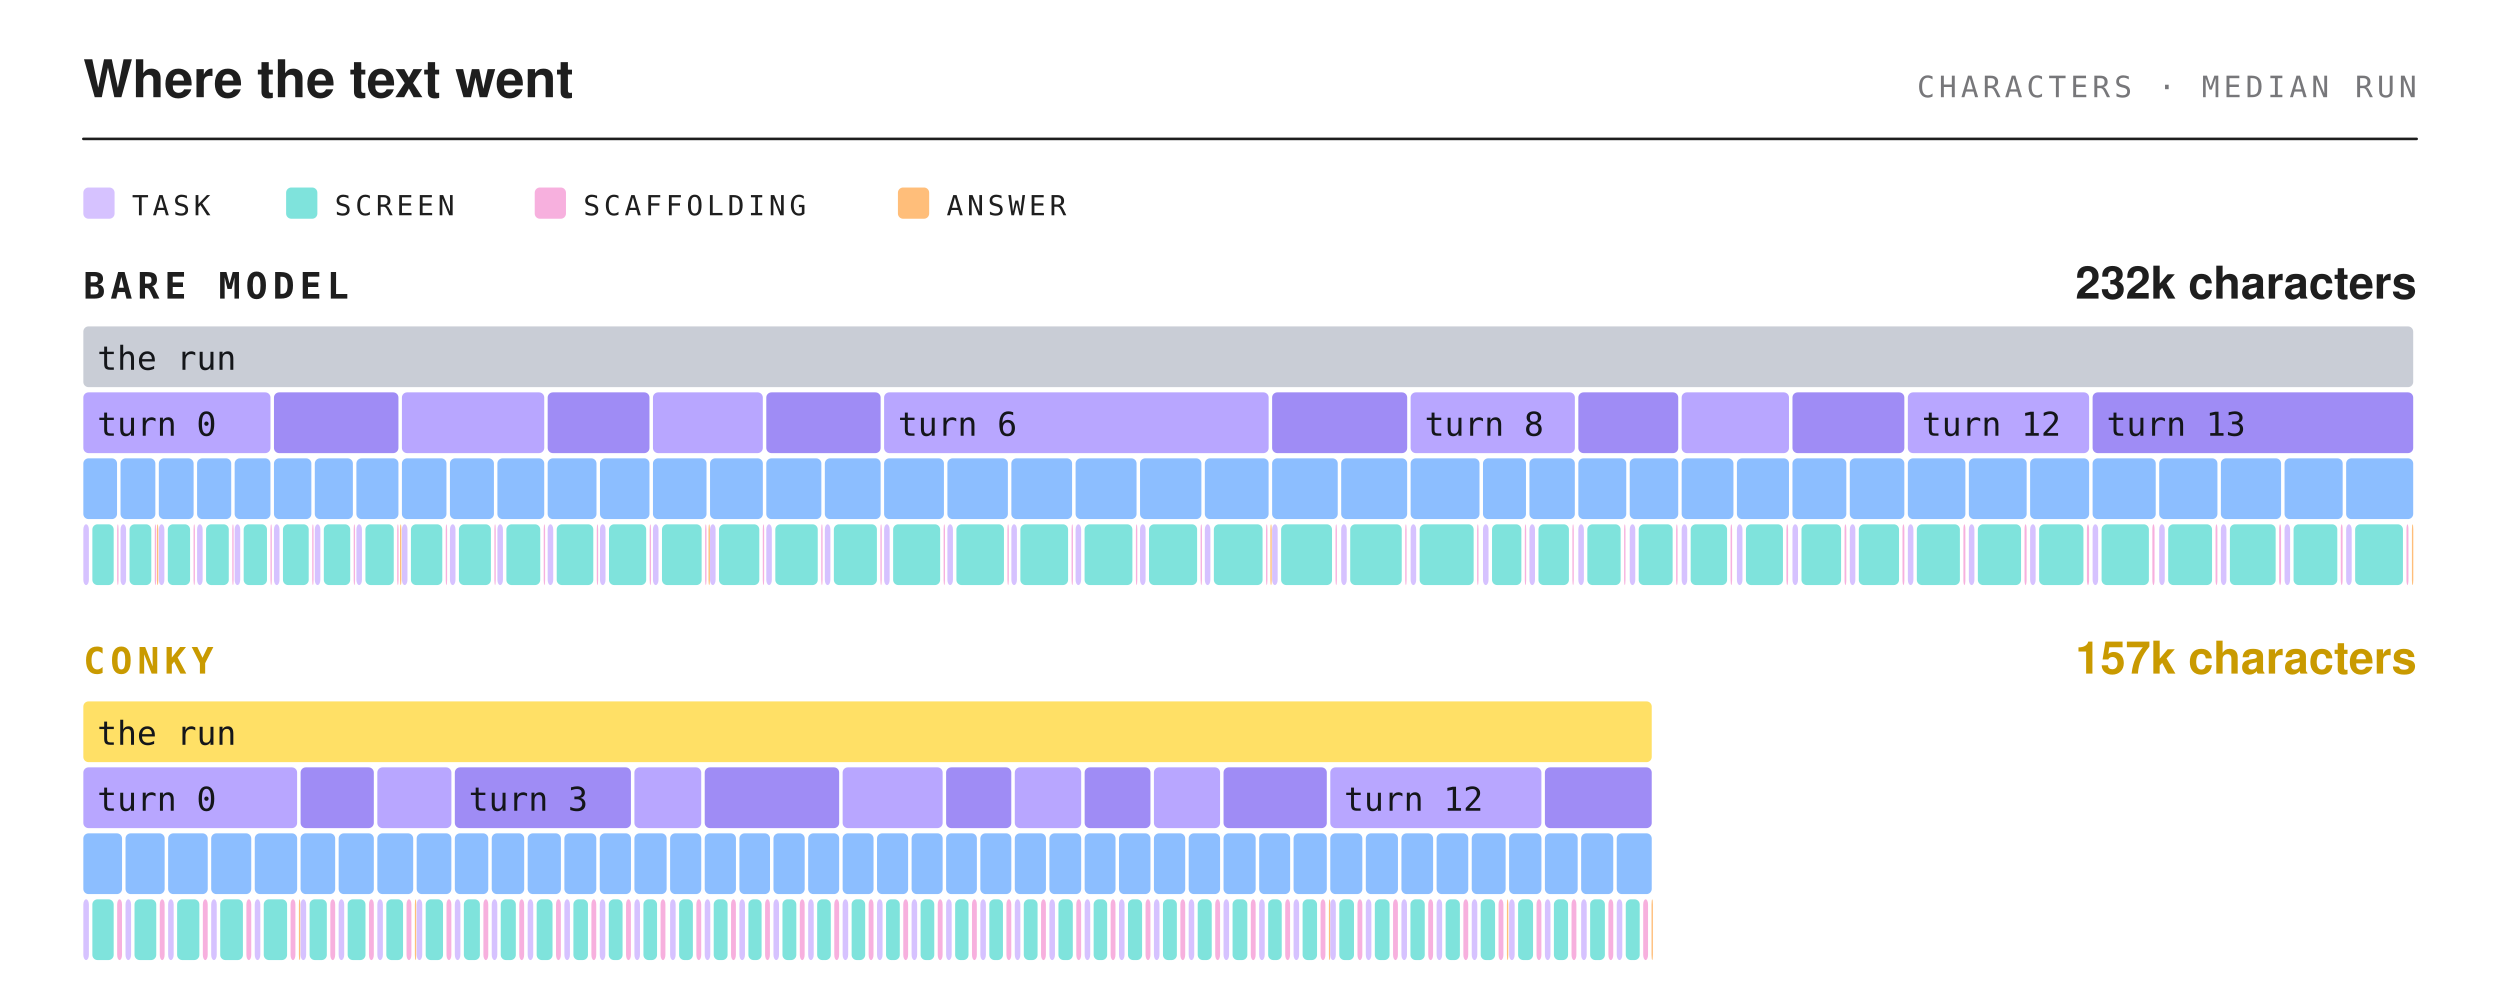
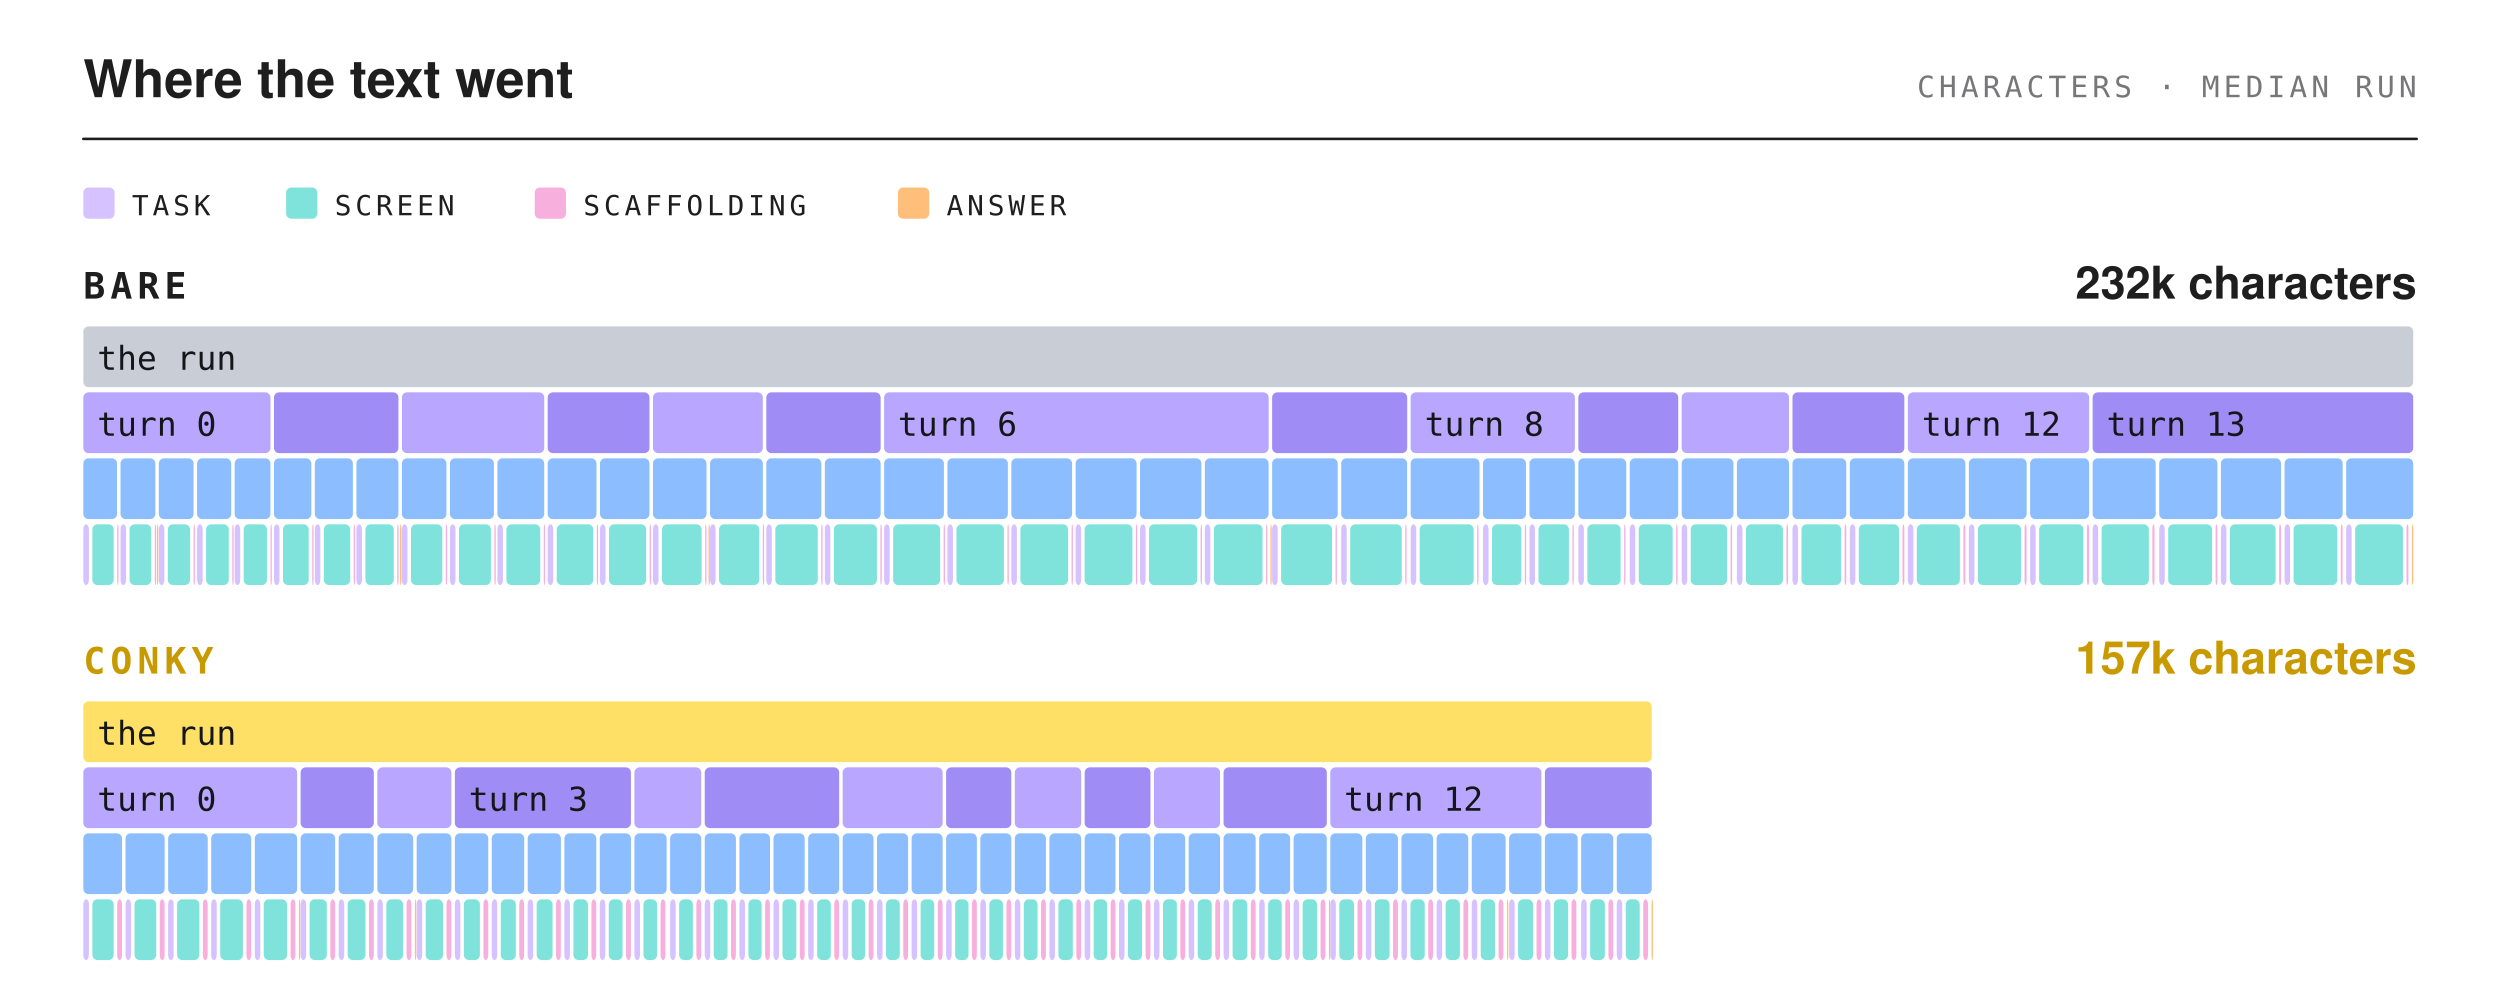
<svg xmlns="http://www.w3.org/2000/svg" width="720" height="290" viewBox="0 0 720 290" role="img" aria-label="Flame graphs of the text each harness sent: run, turn, call, source.">
  <defs>
    <pattern id="dots" width="4" height="4" patternUnits="userSpaceOnUse">
      <path d="M0 0h1v1h-1z" fill="#1E1E1E" shape-rendering="crispEdges" />
    </pattern>
    <pattern id="dense" width="4" height="4" patternUnits="userSpaceOnUse">
      <path d="M0 0h1v1h-1zM2 2h1v1h-1z" fill="#1E1E1E" shape-rendering="crispEdges" />
    </pattern>
    <pattern id="dense-accent" width="4" height="4" patternUnits="userSpaceOnUse">
      <path d="M0 0h1v1h-1zM2 2h1v1h-1z" fill="#C99A00" shape-rendering="crispEdges" />
    </pattern>
  </defs>
  <text x="24.0" y="28.0" font-family="-apple-system, BlinkMacSystemFont, 'Segoe UI', Helvetica, Arial, sans-serif" font-size="15" font-weight="bold" text-anchor="start" fill="#1E1E1E">Where the text went</text>
  <text x="696.0" y="28.0" font-family="ui-monospace, SFMono-Regular, Menlo, Consolas, monospace" font-size="8.5" font-weight="normal" text-anchor="end" fill="#77777A" letter-spacing="0.14em">CHARACTERS · MEDIAN RUN</text>
  <line x1="24.0" y1="40.0" x2="696.0" y2="40.0" stroke="#1E1E1E" stroke-width="0.75" stroke-linecap="round" />
  <rect x="24.0" y="54.0" width="9" height="9" rx="1.5" fill="#D6C2FF" />
  <text x="38.0" y="62.0" font-family="ui-monospace, SFMono-Regular, Menlo, Consolas, monospace" font-size="8" font-weight="normal" text-anchor="start" fill="#1E1E1E" letter-spacing="0.14em">TASK</text>
  <rect x="82.4" y="54.0" width="9" height="9" rx="1.5" fill="#7FE3DC" />
  <text x="96.4" y="62.0" font-family="ui-monospace, SFMono-Regular, Menlo, Consolas, monospace" font-size="8" font-weight="normal" text-anchor="start" fill="#1E1E1E" letter-spacing="0.14em">SCREEN</text>
  <rect x="154.0" y="54.0" width="9" height="9" rx="1.5" fill="#F7B0DE" />
  <text x="168.0" y="62.0" font-family="ui-monospace, SFMono-Regular, Menlo, Consolas, monospace" font-size="8" font-weight="normal" text-anchor="start" fill="#1E1E1E" letter-spacing="0.14em">SCAFFOLDING</text>
  <rect x="258.6" y="54.0" width="9" height="9" rx="1.5" fill="#FFBE7A" />
  <text x="272.6" y="62.0" font-family="ui-monospace, SFMono-Regular, Menlo, Consolas, monospace" font-size="8" font-weight="normal" text-anchor="start" fill="#1E1E1E" letter-spacing="0.14em">ANSWER</text>
-   <text x="24.0" y="86.0" font-family="ui-monospace, SFMono-Regular, Menlo, Consolas, monospace" font-size="10.5" font-weight="bold" text-anchor="start" fill="#1E1E1E" letter-spacing="0.14em">BARE MODEL</text>
+   <text x="24.0" y="86.0" font-family="ui-monospace, SFMono-Regular, Menlo, Consolas, monospace" font-size="10.5" font-weight="bold" text-anchor="start" fill="#1E1E1E" letter-spacing="0.14em">BARE</text>
  <text x="696.0" y="86.0" font-family="-apple-system, BlinkMacSystemFont, 'Segoe UI', Helvetica, Arial, sans-serif" font-size="13" font-weight="bold" text-anchor="end" fill="#1E1E1E">232k characters</text>
  <rect x="24.00" y="94.0" width="671.00" height="17.5" rx="1.5" fill="#C9CDD6" />
  <text x="28.0" y="106.5" font-family="ui-monospace, SFMono-Regular, Menlo, Consolas, monospace" font-size="9.5" fill="#14161A">the run</text>
  <rect x="24.00" y="113.0" width="53.90" height="17.5" rx="1.5" fill="#B8A6FF" />
  <text x="28.0" y="125.5" font-family="ui-monospace, SFMono-Regular, Menlo, Consolas, monospace" font-size="9.5" fill="#14161A">turn 0</text>
  <rect x="24.00" y="132.0" width="9.71" height="17.5" rx="1.5" fill="#8CBEFF" />
  <rect x="24.00" y="151.0" width="1.60" height="17.5" rx="1.5" fill="#D6C2FF" />
  <rect x="26.60" y="151.0" width="6.14" height="17.5" rx="1.5" fill="#7FE3DC" />
  <rect x="33.74" y="151.0" width="0.40" height="17.5" rx="1.5" fill="#F7B0DE" />
  <rect x="34.71" y="132.0" width="10.03" height="17.5" rx="1.5" fill="#8CBEFF" />
  <rect x="34.71" y="151.0" width="1.60" height="17.5" rx="1.5" fill="#D6C2FF" />
  <rect x="37.31" y="151.0" width="6.26" height="17.5" rx="1.5" fill="#7FE3DC" />
  <rect x="44.57" y="151.0" width="0.40" height="17.5" rx="1.5" fill="#F7B0DE" />
  <rect x="45.19" y="151.0" width="0.40" height="17.5" rx="1.5" fill="#FFBE7A" />
  <rect x="45.74" y="132.0" width="10.02" height="17.5" rx="1.5" fill="#8CBEFF" />
  <rect x="45.74" y="151.0" width="1.60" height="17.5" rx="1.5" fill="#D6C2FF" />
  <rect x="48.33" y="151.0" width="6.41" height="17.5" rx="1.5" fill="#7FE3DC" />
  <rect x="55.74" y="151.0" width="0.40" height="17.5" rx="1.5" fill="#F7B0DE" />
  <rect x="56.76" y="132.0" width="9.83" height="17.5" rx="1.5" fill="#8CBEFF" />
  <rect x="56.76" y="151.0" width="1.60" height="17.5" rx="1.5" fill="#D6C2FF" />
  <rect x="59.35" y="151.0" width="6.54" height="17.5" rx="1.5" fill="#7FE3DC" />
  <rect x="66.89" y="151.0" width="0.40" height="17.5" rx="1.5" fill="#F7B0DE" />
  <rect x="67.58" y="132.0" width="10.31" height="17.5" rx="1.5" fill="#8CBEFF" />
  <rect x="67.58" y="151.0" width="1.60" height="17.5" rx="1.5" fill="#D6C2FF" />
  <rect x="70.18" y="151.0" width="6.71" height="17.5" rx="1.5" fill="#7FE3DC" />
  <rect x="77.89" y="151.0" width="0.40" height="17.5" rx="1.5" fill="#F7B0DE" />
  <rect x="78.90" y="113.0" width="35.85" height="17.5" rx="1.5" fill="#9F8CF5" />
  <rect x="78.90" y="132.0" width="10.77" height="17.5" rx="1.5" fill="#8CBEFF" />
  <rect x="78.90" y="151.0" width="1.60" height="17.5" rx="1.5" fill="#D6C2FF" />
  <rect x="81.49" y="151.0" width="7.42" height="17.5" rx="1.5" fill="#7FE3DC" />
  <rect x="89.91" y="151.0" width="0.40" height="17.5" rx="1.5" fill="#F7B0DE" />
  <rect x="90.66" y="132.0" width="10.97" height="17.5" rx="1.5" fill="#8CBEFF" />
  <rect x="90.66" y="151.0" width="1.60" height="17.5" rx="1.5" fill="#D6C2FF" />
  <rect x="93.26" y="151.0" width="7.60" height="17.5" rx="1.5" fill="#7FE3DC" />
  <rect x="101.86" y="151.0" width="0.40" height="17.5" rx="1.5" fill="#F7B0DE" />
  <rect x="102.64" y="132.0" width="12.11" height="17.5" rx="1.5" fill="#8CBEFF" />
  <rect x="102.64" y="151.0" width="1.60" height="17.5" rx="1.5" fill="#D6C2FF" />
  <rect x="105.24" y="151.0" width="8.16" height="17.5" rx="1.5" fill="#7FE3DC" />
  <rect x="114.39" y="151.0" width="0.40" height="17.5" rx="1.5" fill="#F7B0DE" />
  <rect x="115.20" y="151.0" width="0.40" height="17.5" rx="1.5" fill="#FFBE7A" />
  <rect x="115.75" y="113.0" width="40.99" height="17.5" rx="1.5" fill="#B8A6FF" />
  <rect x="115.75" y="132.0" width="12.83" height="17.5" rx="1.5" fill="#8CBEFF" />
  <rect x="115.75" y="151.0" width="1.60" height="17.5" rx="1.5" fill="#D6C2FF" />
  <rect x="118.35" y="151.0" width="9.03" height="17.5" rx="1.5" fill="#7FE3DC" />
  <rect x="128.37" y="151.0" width="0.40" height="17.5" rx="1.5" fill="#F7B0DE" />
  <rect x="129.58" y="132.0" width="12.67" height="17.5" rx="1.5" fill="#8CBEFF" />
  <rect x="129.58" y="151.0" width="1.60" height="17.5" rx="1.5" fill="#D6C2FF" />
  <rect x="132.17" y="151.0" width="9.21" height="17.5" rx="1.5" fill="#7FE3DC" />
  <rect x="142.38" y="151.0" width="0.40" height="17.5" rx="1.5" fill="#F7B0DE" />
  <rect x="143.25" y="132.0" width="13.49" height="17.5" rx="1.5" fill="#8CBEFF" />
  <rect x="143.25" y="151.0" width="1.60" height="17.5" rx="1.5" fill="#D6C2FF" />
  <rect x="145.84" y="151.0" width="9.75" height="17.5" rx="1.5" fill="#7FE3DC" />
  <rect x="156.59" y="151.0" width="0.40" height="17.5" rx="1.5" fill="#F7B0DE" />
  <rect x="157.73" y="113.0" width="29.32" height="17.5" rx="1.5" fill="#9F8CF5" />
  <rect x="157.73" y="132.0" width="14.06" height="17.5" rx="1.5" fill="#8CBEFF" />
  <rect x="157.73" y="151.0" width="1.60" height="17.5" rx="1.5" fill="#D6C2FF" />
  <rect x="160.33" y="151.0" width="10.54" height="17.5" rx="1.5" fill="#7FE3DC" />
  <rect x="171.87" y="151.0" width="0.40" height="17.5" rx="1.5" fill="#F7B0DE" />
  <rect x="172.79" y="132.0" width="14.26" height="17.5" rx="1.5" fill="#8CBEFF" />
  <rect x="172.79" y="151.0" width="1.60" height="17.5" rx="1.5" fill="#D6C2FF" />
  <rect x="175.39" y="151.0" width="10.71" height="17.5" rx="1.5" fill="#7FE3DC" />
  <rect x="187.10" y="151.0" width="0.40" height="17.5" rx="1.5" fill="#F7B0DE" />
  <rect x="188.05" y="113.0" width="31.64" height="17.5" rx="1.5" fill="#B8A6FF" />
  <rect x="188.05" y="132.0" width="15.43" height="17.5" rx="1.5" fill="#8CBEFF" />
  <rect x="188.05" y="151.0" width="1.60" height="17.5" rx="1.5" fill="#D6C2FF" />
  <rect x="190.65" y="151.0" width="11.42" height="17.5" rx="1.5" fill="#7FE3DC" />
  <rect x="203.07" y="151.0" width="0.40" height="17.5" rx="1.5" fill="#F7B0DE" />
  <rect x="204.05" y="151.0" width="0.40" height="17.5" rx="1.5" fill="#FFBE7A" />
  <rect x="204.49" y="132.0" width="15.21" height="17.5" rx="1.5" fill="#8CBEFF" />
  <rect x="204.49" y="151.0" width="1.60" height="17.5" rx="1.5" fill="#D6C2FF" />
  <rect x="207.08" y="151.0" width="11.60" height="17.5" rx="1.5" fill="#7FE3DC" />
  <rect x="219.68" y="151.0" width="0.40" height="17.5" rx="1.5" fill="#F7B0DE" />
  <rect x="220.69" y="113.0" width="32.93" height="17.5" rx="1.5" fill="#9F8CF5" />
  <rect x="220.69" y="132.0" width="15.86" height="17.5" rx="1.5" fill="#8CBEFF" />
  <rect x="220.69" y="151.0" width="1.60" height="17.5" rx="1.5" fill="#D6C2FF" />
  <rect x="223.29" y="151.0" width="12.22" height="17.5" rx="1.5" fill="#7FE3DC" />
  <rect x="236.51" y="151.0" width="0.40" height="17.5" rx="1.5" fill="#F7B0DE" />
  <rect x="237.55" y="132.0" width="16.07" height="17.5" rx="1.5" fill="#8CBEFF" />
  <rect x="237.55" y="151.0" width="1.60" height="17.5" rx="1.5" fill="#D6C2FF" />
  <rect x="240.15" y="151.0" width="12.40" height="17.5" rx="1.5" fill="#7FE3DC" />
  <rect x="253.55" y="151.0" width="0.40" height="17.5" rx="1.5" fill="#F7B0DE" />
  <rect x="254.62" y="113.0" width="110.75" height="17.5" rx="1.5" fill="#B8A6FF" />
  <text x="258.6" y="125.5" font-family="ui-monospace, SFMono-Regular, Menlo, Consolas, monospace" font-size="9.5" fill="#14161A">turn 6</text>
  <rect x="254.62" y="132.0" width="17.23" height="17.5" rx="1.5" fill="#8CBEFF" />
  <rect x="254.62" y="151.0" width="1.60" height="17.5" rx="1.5" fill="#D6C2FF" />
  <rect x="257.22" y="151.0" width="13.54" height="17.5" rx="1.5" fill="#7FE3DC" />
  <rect x="271.76" y="151.0" width="0.40" height="17.5" rx="1.5" fill="#F7B0DE" />
  <rect x="272.85" y="132.0" width="17.42" height="17.5" rx="1.5" fill="#8CBEFF" />
  <rect x="272.85" y="151.0" width="1.60" height="17.5" rx="1.5" fill="#D6C2FF" />
  <rect x="275.45" y="151.0" width="13.69" height="17.5" rx="1.5" fill="#7FE3DC" />
  <rect x="290.14" y="151.0" width="0.40" height="17.5" rx="1.5" fill="#F7B0DE" />
  <rect x="291.27" y="132.0" width="17.49" height="17.5" rx="1.5" fill="#8CBEFF" />
  <rect x="291.27" y="151.0" width="1.60" height="17.5" rx="1.5" fill="#D6C2FF" />
  <rect x="293.87" y="151.0" width="13.74" height="17.5" rx="1.5" fill="#7FE3DC" />
  <rect x="308.61" y="151.0" width="0.40" height="17.5" rx="1.5" fill="#F7B0DE" />
  <rect x="309.77" y="132.0" width="17.56" height="17.5" rx="1.5" fill="#8CBEFF" />
  <rect x="309.77" y="151.0" width="1.60" height="17.5" rx="1.5" fill="#D6C2FF" />
  <rect x="312.36" y="151.0" width="13.77" height="17.5" rx="1.5" fill="#7FE3DC" />
  <rect x="327.14" y="151.0" width="0.40" height="17.5" rx="1.5" fill="#F7B0DE" />
  <rect x="328.33" y="132.0" width="17.67" height="17.5" rx="1.5" fill="#8CBEFF" />
  <rect x="328.33" y="151.0" width="1.60" height="17.5" rx="1.5" fill="#D6C2FF" />
  <rect x="330.92" y="151.0" width="13.85" height="17.5" rx="1.5" fill="#7FE3DC" />
  <rect x="345.77" y="151.0" width="0.40" height="17.5" rx="1.5" fill="#F7B0DE" />
  <rect x="346.99" y="132.0" width="18.37" height="17.5" rx="1.5" fill="#8CBEFF" />
  <rect x="346.99" y="151.0" width="1.60" height="17.5" rx="1.5" fill="#D6C2FF" />
  <rect x="349.59" y="151.0" width="14.03" height="17.5" rx="1.5" fill="#7FE3DC" />
  <rect x="364.62" y="151.0" width="0.40" height="17.5" rx="1.5" fill="#F7B0DE" />
  <rect x="365.86" y="151.0" width="0.40" height="17.5" rx="1.5" fill="#FFBE7A" />
  <rect x="366.37" y="113.0" width="38.90" height="17.5" rx="1.5" fill="#9F8CF5" />
  <rect x="366.37" y="132.0" width="18.90" height="17.5" rx="1.5" fill="#8CBEFF" />
  <rect x="366.37" y="151.0" width="1.60" height="17.5" rx="1.5" fill="#D6C2FF" />
  <rect x="368.96" y="151.0" width="14.66" height="17.5" rx="1.5" fill="#7FE3DC" />
  <rect x="384.63" y="151.0" width="0.40" height="17.5" rx="1.5" fill="#F7B0DE" />
  <rect x="386.26" y="132.0" width="19.00" height="17.5" rx="1.5" fill="#8CBEFF" />
  <rect x="386.26" y="151.0" width="1.60" height="17.5" rx="1.5" fill="#D6C2FF" />
  <rect x="388.86" y="151.0" width="14.84" height="17.5" rx="1.5" fill="#7FE3DC" />
  <rect x="404.70" y="151.0" width="0.40" height="17.5" rx="1.5" fill="#F7B0DE" />
  <rect x="406.26" y="113.0" width="47.30" height="17.5" rx="1.5" fill="#B8A6FF" />
  <text x="410.3" y="125.5" font-family="ui-monospace, SFMono-Regular, Menlo, Consolas, monospace" font-size="9.5" fill="#14161A">turn 8</text>
  <rect x="406.26" y="132.0" width="19.84" height="17.5" rx="1.5" fill="#8CBEFF" />
  <rect x="406.26" y="151.0" width="1.60" height="17.5" rx="1.5" fill="#D6C2FF" />
  <rect x="408.86" y="151.0" width="15.55" height="17.5" rx="1.5" fill="#7FE3DC" />
  <rect x="425.41" y="151.0" width="0.40" height="17.5" rx="1.5" fill="#F7B0DE" />
  <rect x="427.10" y="132.0" width="12.38" height="17.5" rx="1.5" fill="#8CBEFF" />
  <rect x="427.10" y="151.0" width="1.60" height="17.5" rx="1.5" fill="#D6C2FF" />
  <rect x="429.70" y="151.0" width="8.45" height="17.5" rx="1.5" fill="#7FE3DC" />
  <rect x="439.14" y="151.0" width="0.40" height="17.5" rx="1.5" fill="#F7B0DE" />
  <rect x="440.48" y="132.0" width="13.07" height="17.5" rx="1.5" fill="#8CBEFF" />
  <rect x="440.48" y="151.0" width="1.60" height="17.5" rx="1.5" fill="#D6C2FF" />
  <rect x="443.08" y="151.0" width="8.77" height="17.5" rx="1.5" fill="#7FE3DC" />
  <rect x="452.85" y="151.0" width="0.40" height="17.5" rx="1.5" fill="#F7B0DE" />
  <rect x="454.56" y="113.0" width="28.77" height="17.5" rx="1.5" fill="#9F8CF5" />
  <rect x="454.56" y="132.0" width="13.80" height="17.5" rx="1.5" fill="#8CBEFF" />
  <rect x="454.56" y="151.0" width="1.60" height="17.5" rx="1.5" fill="#D6C2FF" />
  <rect x="457.15" y="151.0" width="9.59" height="17.5" rx="1.5" fill="#7FE3DC" />
  <rect x="467.74" y="151.0" width="0.40" height="17.5" rx="1.5" fill="#F7B0DE" />
  <rect x="469.36" y="132.0" width="13.97" height="17.5" rx="1.5" fill="#8CBEFF" />
  <rect x="469.36" y="151.0" width="1.60" height="17.5" rx="1.5" fill="#D6C2FF" />
  <rect x="471.95" y="151.0" width="9.77" height="17.5" rx="1.5" fill="#7FE3DC" />
  <rect x="482.72" y="151.0" width="0.42" height="17.5" rx="1.5" fill="#F7B0DE" />
  <rect x="484.32" y="113.0" width="30.91" height="17.5" rx="1.5" fill="#B8A6FF" />
  <rect x="484.32" y="132.0" width="14.91" height="17.5" rx="1.5" fill="#8CBEFF" />
  <rect x="484.32" y="151.0" width="1.60" height="17.5" rx="1.5" fill="#D6C2FF" />
  <rect x="486.92" y="151.0" width="10.48" height="17.5" rx="1.5" fill="#7FE3DC" />
  <rect x="498.40" y="151.0" width="0.45" height="17.5" rx="1.5" fill="#F7B0DE" />
  <rect x="500.23" y="132.0" width="15.00" height="17.5" rx="1.5" fill="#8CBEFF" />
  <rect x="500.23" y="151.0" width="1.60" height="17.5" rx="1.5" fill="#D6C2FF" />
  <rect x="502.83" y="151.0" width="10.66" height="17.5" rx="1.5" fill="#7FE3DC" />
  <rect x="514.49" y="151.0" width="0.48" height="17.5" rx="1.5" fill="#F7B0DE" />
  <rect x="516.23" y="113.0" width="32.22" height="17.5" rx="1.5" fill="#9F8CF5" />
  <rect x="516.23" y="132.0" width="15.51" height="17.5" rx="1.5" fill="#8CBEFF" />
  <rect x="516.23" y="151.0" width="1.60" height="17.5" rx="1.5" fill="#D6C2FF" />
  <rect x="518.83" y="151.0" width="11.40" height="17.5" rx="1.5" fill="#7FE3DC" />
  <rect x="531.23" y="151.0" width="0.51" height="17.5" rx="1.5" fill="#F7B0DE" />
  <rect x="532.74" y="132.0" width="15.71" height="17.5" rx="1.5" fill="#8CBEFF" />
  <rect x="532.74" y="151.0" width="1.60" height="17.5" rx="1.5" fill="#D6C2FF" />
  <rect x="535.34" y="151.0" width="11.58" height="17.5" rx="1.5" fill="#7FE3DC" />
  <rect x="547.92" y="151.0" width="0.54" height="17.5" rx="1.5" fill="#F7B0DE" />
  <rect x="549.46" y="113.0" width="52.21" height="17.5" rx="1.5" fill="#B8A6FF" />
  <text x="553.5" y="125.5" font-family="ui-monospace, SFMono-Regular, Menlo, Consolas, monospace" font-size="9.5" fill="#14161A">turn 12</text>
  <rect x="549.46" y="132.0" width="16.57" height="17.5" rx="1.5" fill="#8CBEFF" />
  <rect x="549.46" y="151.0" width="1.60" height="17.5" rx="1.5" fill="#D6C2FF" />
  <rect x="552.05" y="151.0" width="12.40" height="17.5" rx="1.5" fill="#7FE3DC" />
  <rect x="565.46" y="151.0" width="0.57" height="17.5" rx="1.5" fill="#F7B0DE" />
  <rect x="567.03" y="132.0" width="16.65" height="17.5" rx="1.5" fill="#8CBEFF" />
  <rect x="567.03" y="151.0" width="1.60" height="17.5" rx="1.5" fill="#D6C2FF" />
  <rect x="569.62" y="151.0" width="12.44" height="17.5" rx="1.5" fill="#7FE3DC" />
  <rect x="583.06" y="151.0" width="0.60" height="17.5" rx="1.5" fill="#F7B0DE" />
  <rect x="584.67" y="132.0" width="17.00" height="17.5" rx="1.5" fill="#8CBEFF" />
  <rect x="584.67" y="151.0" width="1.60" height="17.5" rx="1.5" fill="#D6C2FF" />
  <rect x="587.27" y="151.0" width="12.76" height="17.5" rx="1.5" fill="#7FE3DC" />
  <rect x="601.03" y="151.0" width="0.63" height="17.5" rx="1.5" fill="#F7B0DE" />
  <rect x="602.67" y="113.0" width="92.33" height="17.5" rx="1.5" fill="#9F8CF5" />
  <text x="606.7" y="125.5" font-family="ui-monospace, SFMono-Regular, Menlo, Consolas, monospace" font-size="9.5" fill="#14161A">turn 13</text>
  <rect x="602.67" y="132.0" width="18.18" height="17.5" rx="1.5" fill="#8CBEFF" />
  <rect x="602.67" y="151.0" width="1.60" height="17.5" rx="1.5" fill="#D6C2FF" />
  <rect x="605.26" y="151.0" width="13.62" height="17.5" rx="1.5" fill="#7FE3DC" />
  <rect x="619.88" y="151.0" width="0.63" height="17.5" rx="1.5" fill="#F7B0DE" />
  <rect x="621.85" y="132.0" width="16.77" height="17.5" rx="1.5" fill="#8CBEFF" />
  <rect x="621.85" y="151.0" width="1.60" height="17.5" rx="1.5" fill="#D6C2FF" />
  <rect x="624.44" y="151.0" width="12.63" height="17.5" rx="1.5" fill="#7FE3DC" />
  <rect x="638.08" y="151.0" width="0.53" height="17.5" rx="1.5" fill="#F7B0DE" />
  <rect x="639.61" y="132.0" width="17.34" height="17.5" rx="1.5" fill="#8CBEFF" />
  <rect x="639.61" y="151.0" width="1.60" height="17.5" rx="1.5" fill="#D6C2FF" />
  <rect x="642.21" y="151.0" width="13.18" height="17.5" rx="1.5" fill="#7FE3DC" />
  <rect x="656.39" y="151.0" width="0.56" height="17.5" rx="1.5" fill="#F7B0DE" />
  <rect x="657.95" y="132.0" width="16.74" height="17.5" rx="1.5" fill="#8CBEFF" />
  <rect x="657.95" y="151.0" width="1.60" height="17.5" rx="1.5" fill="#D6C2FF" />
  <rect x="660.55" y="151.0" width="12.59" height="17.5" rx="1.5" fill="#7FE3DC" />
  <rect x="674.14" y="151.0" width="0.53" height="17.5" rx="1.5" fill="#F7B0DE" />
  <rect x="675.69" y="132.0" width="19.31" height="17.5" rx="1.5" fill="#8CBEFF" />
  <rect x="675.69" y="151.0" width="1.60" height="17.5" rx="1.5" fill="#D6C2FF" />
  <rect x="678.28" y="151.0" width="13.77" height="17.5" rx="1.5" fill="#7FE3DC" />
  <rect x="693.06" y="151.0" width="0.57" height="17.5" rx="1.5" fill="#F7B0DE" />
  <rect x="694.63" y="151.0" width="0.40" height="17.5" rx="1.5" fill="#FFBE7A" />
  <text x="24.0" y="194.0" font-family="ui-monospace, SFMono-Regular, Menlo, Consolas, monospace" font-size="10.5" font-weight="bold" text-anchor="start" fill="#C99A00" letter-spacing="0.14em">CONKY</text>
  <text x="696.0" y="194.0" font-family="-apple-system, BlinkMacSystemFont, 'Segoe UI', Helvetica, Arial, sans-serif" font-size="13" font-weight="bold" text-anchor="end" fill="#C99A00">157k characters</text>
  <rect x="24.00" y="202.0" width="451.70" height="17.5" rx="1.5" fill="#FFE066" />
  <text x="28.0" y="214.5" font-family="ui-monospace, SFMono-Regular, Menlo, Consolas, monospace" font-size="9.5" fill="#14161A">the run</text>
  <rect x="24.00" y="221.0" width="61.57" height="17.5" rx="1.5" fill="#B8A6FF" />
  <text x="28.0" y="233.5" font-family="ui-monospace, SFMono-Regular, Menlo, Consolas, monospace" font-size="9.5" fill="#14161A">turn 0</text>
  <rect x="24.00" y="240.0" width="11.15" height="17.5" rx="1.5" fill="#8CBEFF" />
  <rect x="24.00" y="259.0" width="1.60" height="17.5" rx="1.5" fill="#D6C2FF" />
  <rect x="26.60" y="259.0" width="6.14" height="17.5" rx="1.5" fill="#7FE3DC" />
  <rect x="33.74" y="259.0" width="1.40" height="17.5" rx="1.5" fill="#F7B0DE" />
  <rect x="36.15" y="240.0" width="11.27" height="17.5" rx="1.5" fill="#8CBEFF" />
  <rect x="36.15" y="259.0" width="1.60" height="17.5" rx="1.5" fill="#D6C2FF" />
  <rect x="38.74" y="259.0" width="6.26" height="17.5" rx="1.5" fill="#7FE3DC" />
  <rect x="46.01" y="259.0" width="1.40" height="17.5" rx="1.5" fill="#F7B0DE" />
  <rect x="48.42" y="240.0" width="11.41" height="17.5" rx="1.5" fill="#8CBEFF" />
  <rect x="48.42" y="259.0" width="1.60" height="17.5" rx="1.5" fill="#D6C2FF" />
  <rect x="51.01" y="259.0" width="6.41" height="17.5" rx="1.5" fill="#7FE3DC" />
  <rect x="58.42" y="259.0" width="1.40" height="17.5" rx="1.5" fill="#F7B0DE" />
  <rect x="60.82" y="240.0" width="11.54" height="17.5" rx="1.5" fill="#8CBEFF" />
  <rect x="60.82" y="259.0" width="1.60" height="17.5" rx="1.5" fill="#D6C2FF" />
  <rect x="63.42" y="259.0" width="6.54" height="17.5" rx="1.5" fill="#7FE3DC" />
  <rect x="70.96" y="259.0" width="1.40" height="17.5" rx="1.5" fill="#F7B0DE" />
  <rect x="73.37" y="240.0" width="12.21" height="17.5" rx="1.5" fill="#8CBEFF" />
  <rect x="73.37" y="259.0" width="1.60" height="17.5" rx="1.5" fill="#D6C2FF" />
  <rect x="75.96" y="259.0" width="6.72" height="17.5" rx="1.5" fill="#7FE3DC" />
  <rect x="83.68" y="259.0" width="1.40" height="17.5" rx="1.5" fill="#F7B0DE" />
  <rect x="86.08" y="259.0" width="0.40" height="17.5" rx="1.5" fill="#FFBE7A" />
  <rect x="86.57" y="221.0" width="21.09" height="17.5" rx="1.5" fill="#9F8CF5" />
  <rect x="86.57" y="240.0" width="9.96" height="17.5" rx="1.5" fill="#8CBEFF" />
  <rect x="86.57" y="259.0" width="1.60" height="17.5" rx="1.5" fill="#D6C2FF" />
  <rect x="89.17" y="259.0" width="4.96" height="17.5" rx="1.5" fill="#7FE3DC" />
  <rect x="95.13" y="259.0" width="1.40" height="17.5" rx="1.5" fill="#F7B0DE" />
  <rect x="97.53" y="240.0" width="10.13" height="17.5" rx="1.5" fill="#8CBEFF" />
  <rect x="97.53" y="259.0" width="1.60" height="17.5" rx="1.5" fill="#D6C2FF" />
  <rect x="100.13" y="259.0" width="5.13" height="17.5" rx="1.5" fill="#7FE3DC" />
  <rect x="106.26" y="259.0" width="1.40" height="17.5" rx="1.5" fill="#F7B0DE" />
  <rect x="108.67" y="221.0" width="21.33" height="17.5" rx="1.5" fill="#B8A6FF" />
  <rect x="108.67" y="240.0" width="10.33" height="17.5" rx="1.5" fill="#8CBEFF" />
  <rect x="108.67" y="259.0" width="1.60" height="17.5" rx="1.5" fill="#D6C2FF" />
  <rect x="111.26" y="259.0" width="4.82" height="17.5" rx="1.5" fill="#7FE3DC" />
  <rect x="117.08" y="259.0" width="1.40" height="17.5" rx="1.5" fill="#F7B0DE" />
  <rect x="119.48" y="259.0" width="0.40" height="17.5" rx="1.5" fill="#FFBE7A" />
  <rect x="120.00" y="240.0" width="9.99" height="17.5" rx="1.5" fill="#8CBEFF" />
  <rect x="120.00" y="259.0" width="1.60" height="17.5" rx="1.5" fill="#D6C2FF" />
  <rect x="122.60" y="259.0" width="4.99" height="17.5" rx="1.5" fill="#7FE3DC" />
  <rect x="128.59" y="259.0" width="1.40" height="17.5" rx="1.5" fill="#F7B0DE" />
  <rect x="130.99" y="221.0" width="50.72" height="17.5" rx="1.5" fill="#9F8CF5" />
  <text x="135.0" y="233.5" font-family="ui-monospace, SFMono-Regular, Menlo, Consolas, monospace" font-size="9.5" fill="#14161A">turn 3</text>
  <rect x="130.99" y="240.0" width="9.63" height="17.5" rx="1.5" fill="#8CBEFF" />
  <rect x="130.99" y="259.0" width="1.60" height="17.5" rx="1.5" fill="#D6C2FF" />
  <rect x="133.59" y="259.0" width="4.62" height="17.5" rx="1.5" fill="#7FE3DC" />
  <rect x="139.22" y="259.0" width="1.40" height="17.5" rx="1.5" fill="#F7B0DE" />
  <rect x="141.62" y="240.0" width="9.35" height="17.5" rx="1.5" fill="#8CBEFF" />
  <rect x="141.62" y="259.0" width="1.60" height="17.5" rx="1.5" fill="#D6C2FF" />
  <rect x="144.22" y="259.0" width="4.34" height="17.5" rx="1.5" fill="#7FE3DC" />
  <rect x="149.55" y="259.0" width="1.40" height="17.5" rx="1.5" fill="#F7B0DE" />
  <rect x="151.97" y="240.0" width="9.57" height="17.5" rx="1.5" fill="#8CBEFF" />
  <rect x="151.97" y="259.0" width="1.60" height="17.5" rx="1.5" fill="#D6C2FF" />
  <rect x="154.56" y="259.0" width="4.57" height="17.5" rx="1.5" fill="#7FE3DC" />
  <rect x="160.13" y="259.0" width="1.40" height="17.5" rx="1.5" fill="#F7B0DE" />
  <rect x="162.54" y="240.0" width="9.19" height="17.5" rx="1.5" fill="#8CBEFF" />
  <rect x="162.54" y="259.0" width="1.60" height="17.5" rx="1.5" fill="#D6C2FF" />
  <rect x="165.14" y="259.0" width="4.19" height="17.5" rx="1.5" fill="#7FE3DC" />
  <rect x="170.32" y="259.0" width="1.40" height="17.5" rx="1.5" fill="#F7B0DE" />
  <rect x="172.73" y="240.0" width="8.99" height="17.5" rx="1.5" fill="#8CBEFF" />
  <rect x="172.73" y="259.0" width="1.60" height="17.5" rx="1.5" fill="#D6C2FF" />
  <rect x="175.33" y="259.0" width="3.97" height="17.5" rx="1.5" fill="#7FE3DC" />
  <rect x="180.30" y="259.0" width="1.40" height="17.5" rx="1.5" fill="#F7B0DE" />
  <rect x="182.71" y="221.0" width="19.24" height="17.5" rx="1.5" fill="#B8A6FF" />
  <rect x="182.71" y="240.0" width="9.28" height="17.5" rx="1.5" fill="#8CBEFF" />
  <rect x="182.71" y="259.0" width="1.60" height="17.5" rx="1.5" fill="#D6C2FF" />
  <rect x="185.31" y="259.0" width="3.92" height="17.5" rx="1.5" fill="#7FE3DC" />
  <rect x="190.24" y="259.0" width="1.40" height="17.5" rx="1.5" fill="#F7B0DE" />
  <rect x="192.99" y="240.0" width="8.97" height="17.5" rx="1.5" fill="#8CBEFF" />
  <rect x="192.99" y="259.0" width="1.60" height="17.5" rx="1.5" fill="#D6C2FF" />
  <rect x="195.59" y="259.0" width="3.96" height="17.5" rx="1.5" fill="#7FE3DC" />
  <rect x="200.55" y="259.0" width="1.40" height="17.5" rx="1.5" fill="#F7B0DE" />
  <rect x="202.96" y="221.0" width="38.72" height="17.5" rx="1.5" fill="#9F8CF5" />
  <rect x="202.96" y="240.0" width="8.99" height="17.5" rx="1.5" fill="#8CBEFF" />
  <rect x="202.96" y="259.0" width="1.60" height="17.5" rx="1.5" fill="#D6C2FF" />
  <rect x="205.55" y="259.0" width="3.99" height="17.5" rx="1.5" fill="#7FE3DC" />
  <rect x="210.54" y="259.0" width="1.40" height="17.5" rx="1.5" fill="#F7B0DE" />
  <rect x="212.95" y="240.0" width="8.81" height="17.5" rx="1.5" fill="#8CBEFF" />
  <rect x="212.95" y="259.0" width="1.60" height="17.5" rx="1.5" fill="#D6C2FF" />
  <rect x="215.54" y="259.0" width="3.80" height="17.5" rx="1.5" fill="#7FE3DC" />
  <rect x="220.34" y="259.0" width="1.40" height="17.5" rx="1.5" fill="#F7B0DE" />
  <rect x="222.76" y="240.0" width="8.99" height="17.5" rx="1.5" fill="#8CBEFF" />
  <rect x="222.76" y="259.0" width="1.60" height="17.5" rx="1.5" fill="#D6C2FF" />
  <rect x="225.35" y="259.0" width="3.99" height="17.5" rx="1.5" fill="#7FE3DC" />
  <rect x="230.34" y="259.0" width="1.40" height="17.5" rx="1.5" fill="#F7B0DE" />
  <rect x="232.75" y="240.0" width="8.93" height="17.5" rx="1.5" fill="#8CBEFF" />
  <rect x="232.75" y="259.0" width="1.60" height="17.5" rx="1.5" fill="#D6C2FF" />
  <rect x="235.34" y="259.0" width="3.93" height="17.5" rx="1.5" fill="#7FE3DC" />
  <rect x="240.27" y="259.0" width="1.40" height="17.5" rx="1.5" fill="#F7B0DE" />
  <rect x="242.68" y="221.0" width="28.80" height="17.5" rx="1.5" fill="#B8A6FF" />
  <rect x="242.68" y="240.0" width="8.90" height="17.5" rx="1.5" fill="#8CBEFF" />
  <rect x="242.68" y="259.0" width="1.60" height="17.5" rx="1.5" fill="#D6C2FF" />
  <rect x="245.27" y="259.0" width="3.90" height="17.5" rx="1.5" fill="#7FE3DC" />
  <rect x="250.17" y="259.0" width="1.40" height="17.5" rx="1.5" fill="#F7B0DE" />
  <rect x="252.58" y="240.0" width="8.96" height="17.5" rx="1.5" fill="#8CBEFF" />
  <rect x="252.58" y="259.0" width="1.60" height="17.5" rx="1.5" fill="#D6C2FF" />
  <rect x="255.18" y="259.0" width="3.96" height="17.5" rx="1.5" fill="#7FE3DC" />
  <rect x="260.14" y="259.0" width="1.40" height="17.5" rx="1.5" fill="#F7B0DE" />
  <rect x="262.54" y="240.0" width="8.94" height="17.5" rx="1.5" fill="#8CBEFF" />
  <rect x="262.54" y="259.0" width="1.60" height="17.5" rx="1.5" fill="#D6C2FF" />
  <rect x="265.14" y="259.0" width="3.93" height="17.5" rx="1.5" fill="#7FE3DC" />
  <rect x="270.07" y="259.0" width="1.40" height="17.5" rx="1.5" fill="#F7B0DE" />
  <rect x="272.48" y="221.0" width="18.77" height="17.5" rx="1.5" fill="#9F8CF5" />
  <rect x="272.48" y="240.0" width="8.86" height="17.5" rx="1.5" fill="#8CBEFF" />
  <rect x="272.48" y="259.0" width="1.60" height="17.5" rx="1.5" fill="#D6C2FF" />
  <rect x="275.08" y="259.0" width="3.85" height="17.5" rx="1.5" fill="#7FE3DC" />
  <rect x="279.93" y="259.0" width="1.40" height="17.5" rx="1.5" fill="#F7B0DE" />
  <rect x="282.34" y="240.0" width="8.92" height="17.5" rx="1.5" fill="#8CBEFF" />
  <rect x="282.34" y="259.0" width="1.60" height="17.5" rx="1.5" fill="#D6C2FF" />
  <rect x="284.93" y="259.0" width="3.92" height="17.5" rx="1.5" fill="#7FE3DC" />
  <rect x="289.85" y="259.0" width="1.40" height="17.5" rx="1.5" fill="#F7B0DE" />
  <rect x="292.26" y="221.0" width="19.12" height="17.5" rx="1.5" fill="#B8A6FF" />
  <rect x="292.26" y="240.0" width="8.97" height="17.5" rx="1.5" fill="#8CBEFF" />
  <rect x="292.26" y="259.0" width="1.60" height="17.5" rx="1.5" fill="#D6C2FF" />
  <rect x="294.85" y="259.0" width="3.97" height="17.5" rx="1.5" fill="#7FE3DC" />
  <rect x="299.82" y="259.0" width="1.40" height="17.5" rx="1.5" fill="#F7B0DE" />
  <rect x="302.23" y="240.0" width="9.15" height="17.5" rx="1.5" fill="#8CBEFF" />
  <rect x="302.23" y="259.0" width="1.60" height="17.5" rx="1.5" fill="#D6C2FF" />
  <rect x="304.83" y="259.0" width="4.14" height="17.5" rx="1.5" fill="#7FE3DC" />
  <rect x="309.97" y="259.0" width="1.40" height="17.5" rx="1.5" fill="#F7B0DE" />
  <rect x="312.38" y="221.0" width="18.95" height="17.5" rx="1.5" fill="#9F8CF5" />
  <rect x="312.38" y="240.0" width="8.89" height="17.5" rx="1.5" fill="#8CBEFF" />
  <rect x="312.38" y="259.0" width="1.60" height="17.5" rx="1.5" fill="#D6C2FF" />
  <rect x="314.97" y="259.0" width="3.89" height="17.5" rx="1.5" fill="#7FE3DC" />
  <rect x="319.86" y="259.0" width="1.40" height="17.5" rx="1.5" fill="#F7B0DE" />
  <rect x="322.27" y="240.0" width="9.06" height="17.5" rx="1.5" fill="#8CBEFF" />
  <rect x="322.27" y="259.0" width="1.60" height="17.5" rx="1.5" fill="#D6C2FF" />
  <rect x="324.86" y="259.0" width="4.06" height="17.5" rx="1.5" fill="#7FE3DC" />
  <rect x="329.92" y="259.0" width="1.40" height="17.5" rx="1.5" fill="#F7B0DE" />
  <rect x="332.33" y="221.0" width="19.05" height="17.5" rx="1.5" fill="#B8A6FF" />
  <rect x="332.33" y="240.0" width="9.01" height="17.5" rx="1.5" fill="#8CBEFF" />
  <rect x="332.33" y="259.0" width="1.60" height="17.5" rx="1.5" fill="#D6C2FF" />
  <rect x="334.93" y="259.0" width="4.01" height="17.5" rx="1.5" fill="#7FE3DC" />
  <rect x="339.94" y="259.0" width="1.40" height="17.5" rx="1.5" fill="#F7B0DE" />
  <rect x="342.34" y="240.0" width="9.04" height="17.5" rx="1.5" fill="#8CBEFF" />
  <rect x="342.34" y="259.0" width="1.60" height="17.5" rx="1.5" fill="#D6C2FF" />
  <rect x="344.94" y="259.0" width="4.04" height="17.5" rx="1.5" fill="#7FE3DC" />
  <rect x="349.98" y="259.0" width="1.40" height="17.5" rx="1.5" fill="#F7B0DE" />
  <rect x="352.38" y="221.0" width="29.74" height="17.5" rx="1.5" fill="#9F8CF5" />
  <rect x="352.38" y="240.0" width="9.25" height="17.5" rx="1.5" fill="#8CBEFF" />
  <rect x="352.38" y="259.0" width="1.60" height="17.5" rx="1.5" fill="#D6C2FF" />
  <rect x="354.98" y="259.0" width="4.25" height="17.5" rx="1.5" fill="#7FE3DC" />
  <rect x="360.23" y="259.0" width="1.40" height="17.5" rx="1.5" fill="#F7B0DE" />
  <rect x="362.64" y="240.0" width="8.92" height="17.5" rx="1.5" fill="#8CBEFF" />
  <rect x="362.64" y="259.0" width="1.60" height="17.5" rx="1.5" fill="#D6C2FF" />
  <rect x="365.23" y="259.0" width="3.91" height="17.5" rx="1.5" fill="#7FE3DC" />
  <rect x="370.14" y="259.0" width="1.40" height="17.5" rx="1.5" fill="#F7B0DE" />
  <rect x="372.55" y="240.0" width="9.57" height="17.5" rx="1.5" fill="#8CBEFF" />
  <rect x="372.55" y="259.0" width="1.60" height="17.5" rx="1.5" fill="#D6C2FF" />
  <rect x="375.15" y="259.0" width="4.16" height="17.5" rx="1.5" fill="#7FE3DC" />
  <rect x="380.32" y="259.0" width="1.40" height="17.5" rx="1.5" fill="#F7B0DE" />
  <rect x="382.72" y="259.0" width="0.40" height="17.5" rx="1.5" fill="#FFBE7A" />
  <rect x="383.12" y="221.0" width="60.80" height="17.5" rx="1.5" fill="#B8A6FF" />
  <text x="387.1" y="233.5" font-family="ui-monospace, SFMono-Regular, Menlo, Consolas, monospace" font-size="9.5" fill="#14161A">turn 12</text>
  <rect x="383.12" y="240.0" width="9.23" height="17.5" rx="1.5" fill="#8CBEFF" />
  <rect x="383.12" y="259.0" width="1.60" height="17.5" rx="1.5" fill="#D6C2FF" />
  <rect x="385.72" y="259.0" width="4.23" height="17.5" rx="1.5" fill="#7FE3DC" />
  <rect x="390.95" y="259.0" width="1.40" height="17.5" rx="1.5" fill="#F7B0DE" />
  <rect x="393.35" y="240.0" width="9.26" height="17.5" rx="1.5" fill="#8CBEFF" />
  <rect x="393.35" y="259.0" width="1.60" height="17.5" rx="1.5" fill="#D6C2FF" />
  <rect x="395.95" y="259.0" width="4.25" height="17.5" rx="1.5" fill="#7FE3DC" />
  <rect x="401.20" y="259.0" width="1.40" height="17.5" rx="1.5" fill="#F7B0DE" />
  <rect x="403.61" y="240.0" width="9.13" height="17.5" rx="1.5" fill="#8CBEFF" />
  <rect x="403.61" y="259.0" width="1.60" height="17.5" rx="1.5" fill="#D6C2FF" />
  <rect x="406.21" y="259.0" width="4.12" height="17.5" rx="1.5" fill="#7FE3DC" />
  <rect x="411.33" y="259.0" width="1.40" height="17.5" rx="1.5" fill="#F7B0DE" />
  <rect x="413.74" y="240.0" width="9.12" height="17.5" rx="1.5" fill="#8CBEFF" />
  <rect x="413.74" y="259.0" width="1.60" height="17.5" rx="1.5" fill="#D6C2FF" />
  <rect x="416.34" y="259.0" width="4.11" height="17.5" rx="1.5" fill="#7FE3DC" />
  <rect x="421.45" y="259.0" width="1.40" height="17.5" rx="1.5" fill="#F7B0DE" />
  <rect x="423.86" y="240.0" width="9.76" height="17.5" rx="1.5" fill="#8CBEFF" />
  <rect x="423.86" y="259.0" width="1.60" height="17.5" rx="1.5" fill="#D6C2FF" />
  <rect x="426.45" y="259.0" width="4.13" height="17.5" rx="1.5" fill="#7FE3DC" />
  <rect x="431.58" y="259.0" width="1.40" height="17.5" rx="1.5" fill="#F7B0DE" />
  <rect x="433.99" y="259.0" width="0.40" height="17.5" rx="1.5" fill="#FFBE7A" />
  <rect x="434.62" y="240.0" width="9.31" height="17.5" rx="1.5" fill="#8CBEFF" />
  <rect x="434.62" y="259.0" width="1.60" height="17.5" rx="1.5" fill="#D6C2FF" />
  <rect x="437.21" y="259.0" width="4.31" height="17.5" rx="1.5" fill="#7FE3DC" />
  <rect x="442.52" y="259.0" width="1.40" height="17.5" rx="1.5" fill="#F7B0DE" />
  <rect x="444.93" y="221.0" width="30.77" height="17.5" rx="1.5" fill="#9F8CF5" />
  <rect x="444.93" y="240.0" width="9.44" height="17.5" rx="1.5" fill="#8CBEFF" />
  <rect x="444.93" y="259.0" width="1.60" height="17.5" rx="1.5" fill="#D6C2FF" />
  <rect x="447.52" y="259.0" width="4.08" height="17.5" rx="1.5" fill="#7FE3DC" />
  <rect x="452.60" y="259.0" width="1.40" height="17.5" rx="1.5" fill="#F7B0DE" />
  <rect x="455.37" y="240.0" width="9.25" height="17.5" rx="1.5" fill="#8CBEFF" />
  <rect x="455.37" y="259.0" width="1.60" height="17.5" rx="1.5" fill="#D6C2FF" />
  <rect x="457.96" y="259.0" width="4.25" height="17.5" rx="1.5" fill="#7FE3DC" />
  <rect x="463.22" y="259.0" width="1.40" height="17.5" rx="1.5" fill="#F7B0DE" />
  <rect x="465.62" y="240.0" width="10.08" height="17.5" rx="1.5" fill="#8CBEFF" />
  <rect x="465.62" y="259.0" width="1.60" height="17.5" rx="1.5" fill="#D6C2FF" />
  <rect x="468.22" y="259.0" width="4.02" height="17.5" rx="1.5" fill="#7FE3DC" />
  <rect x="473.24" y="259.0" width="1.40" height="17.5" rx="1.5" fill="#F7B0DE" />
  <rect x="475.64" y="259.0" width="0.40" height="17.5" rx="1.5" fill="#FFBE7A" />
</svg>
